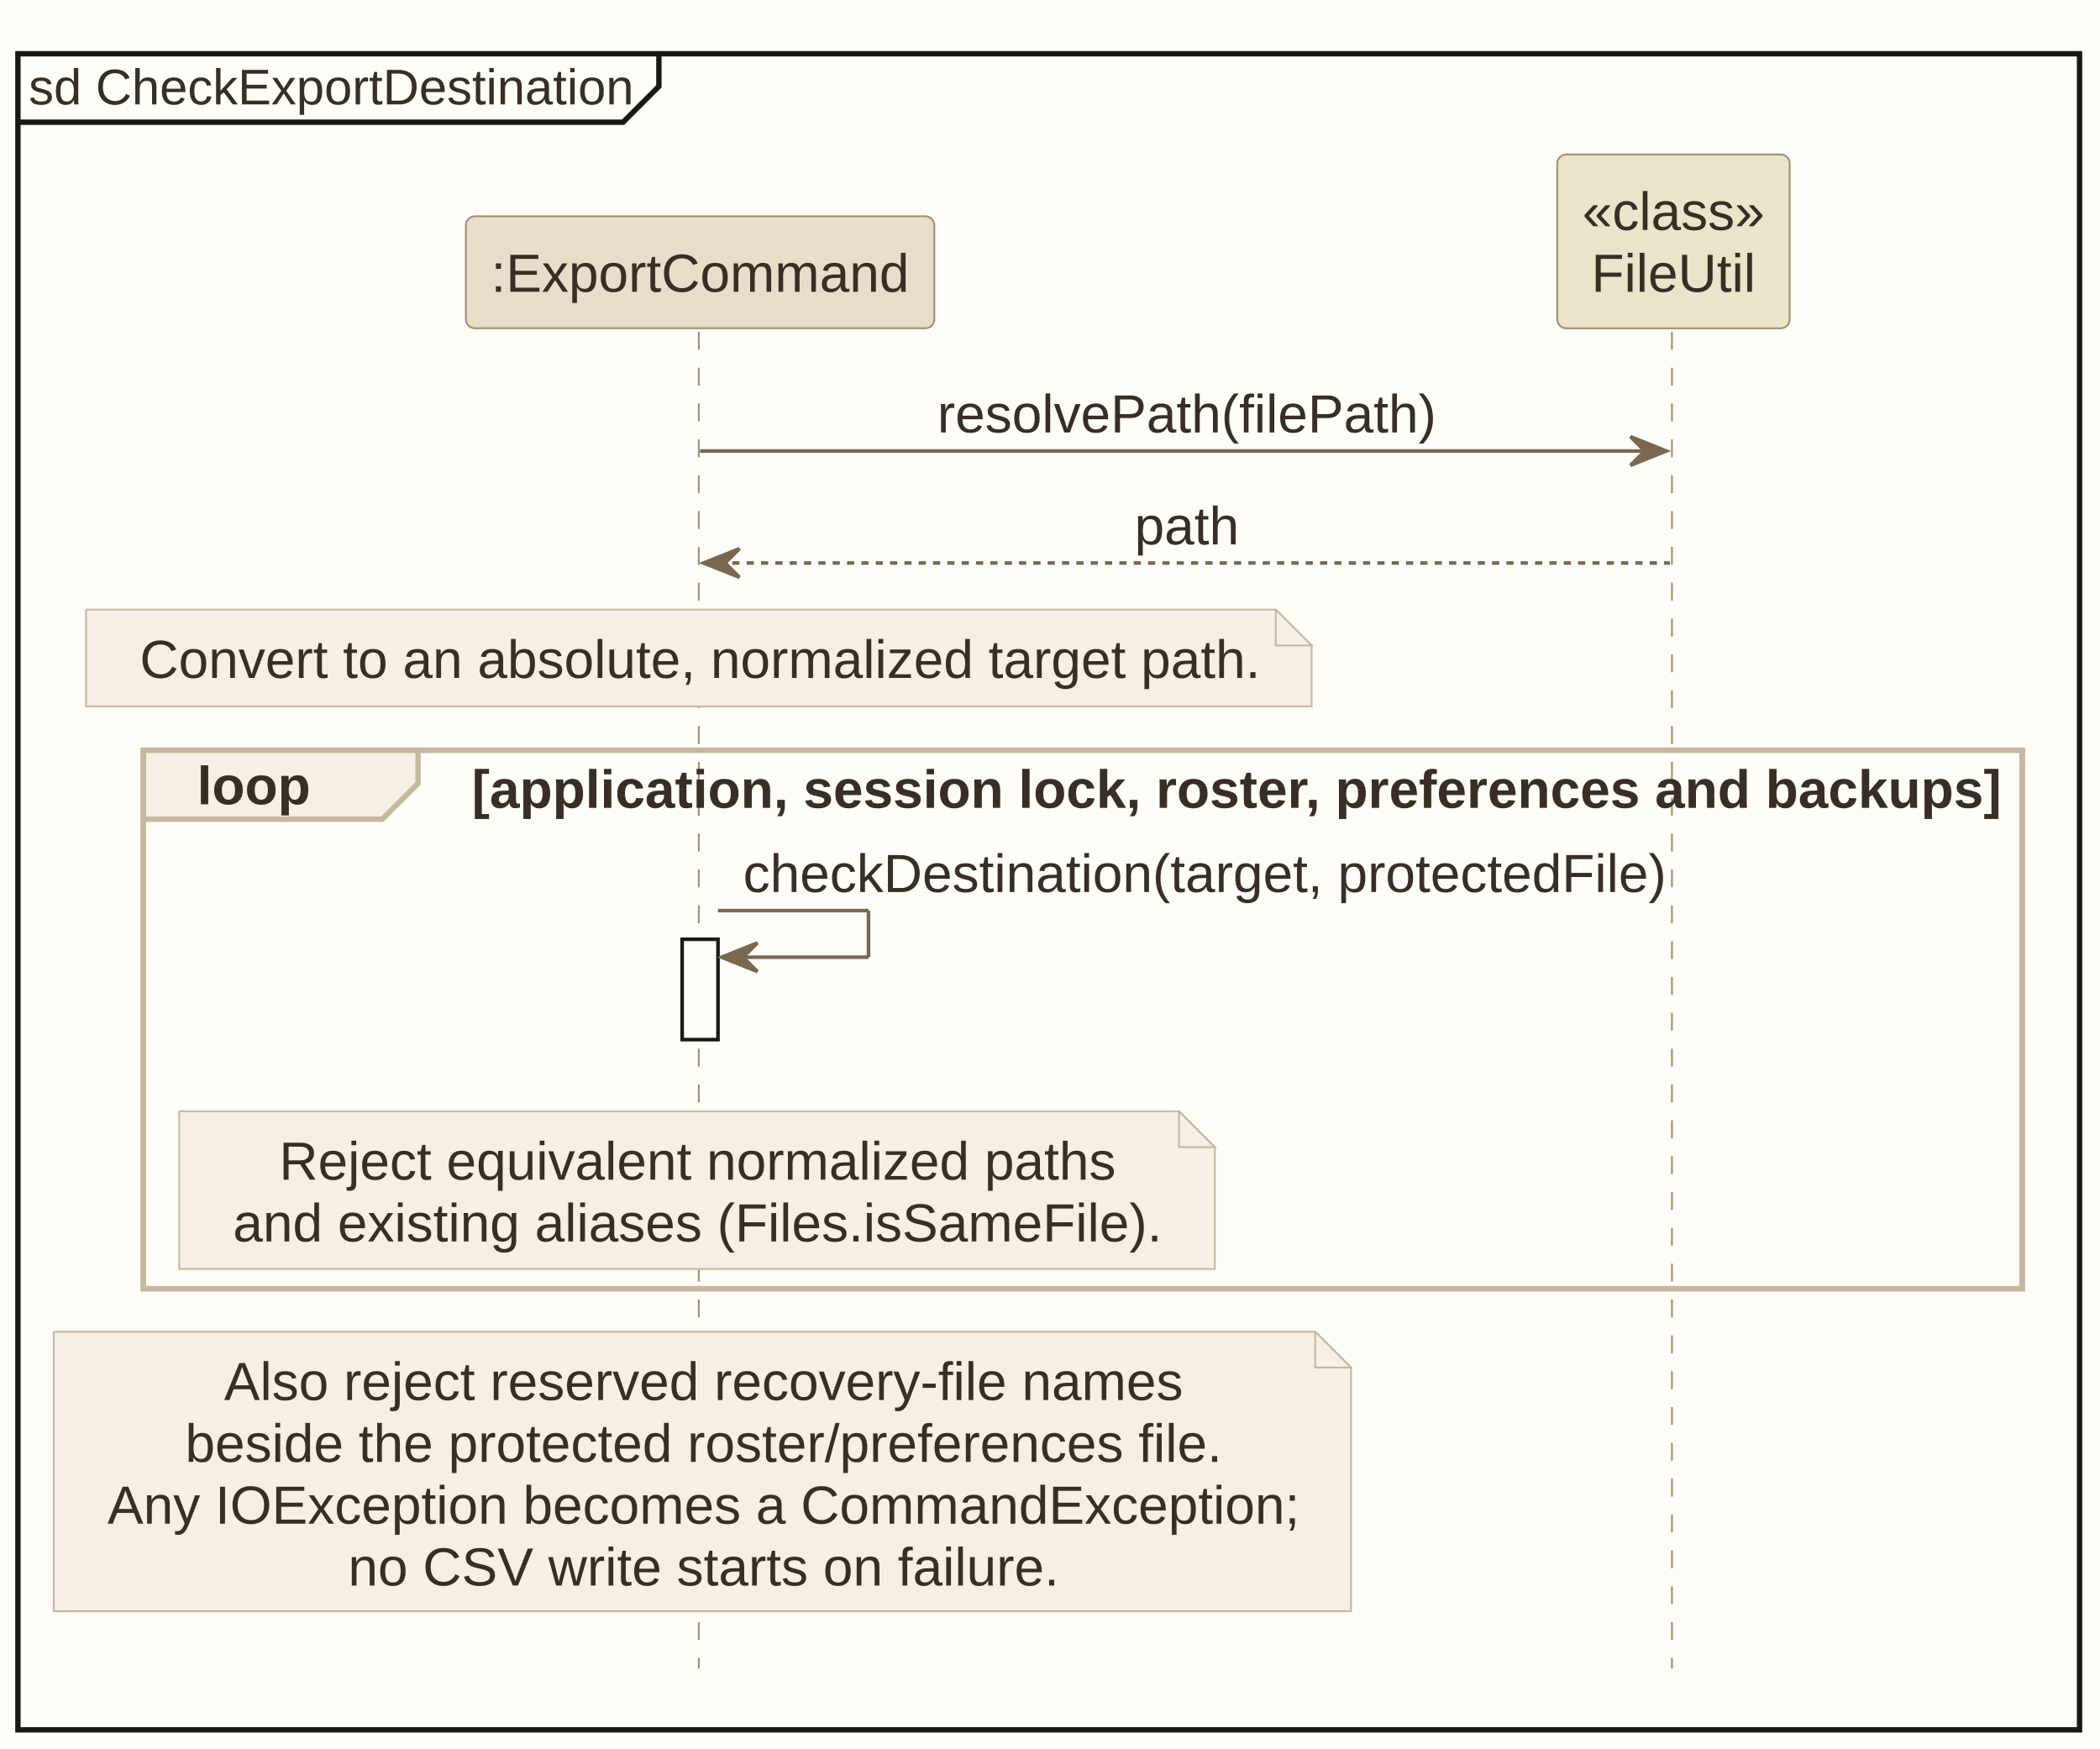
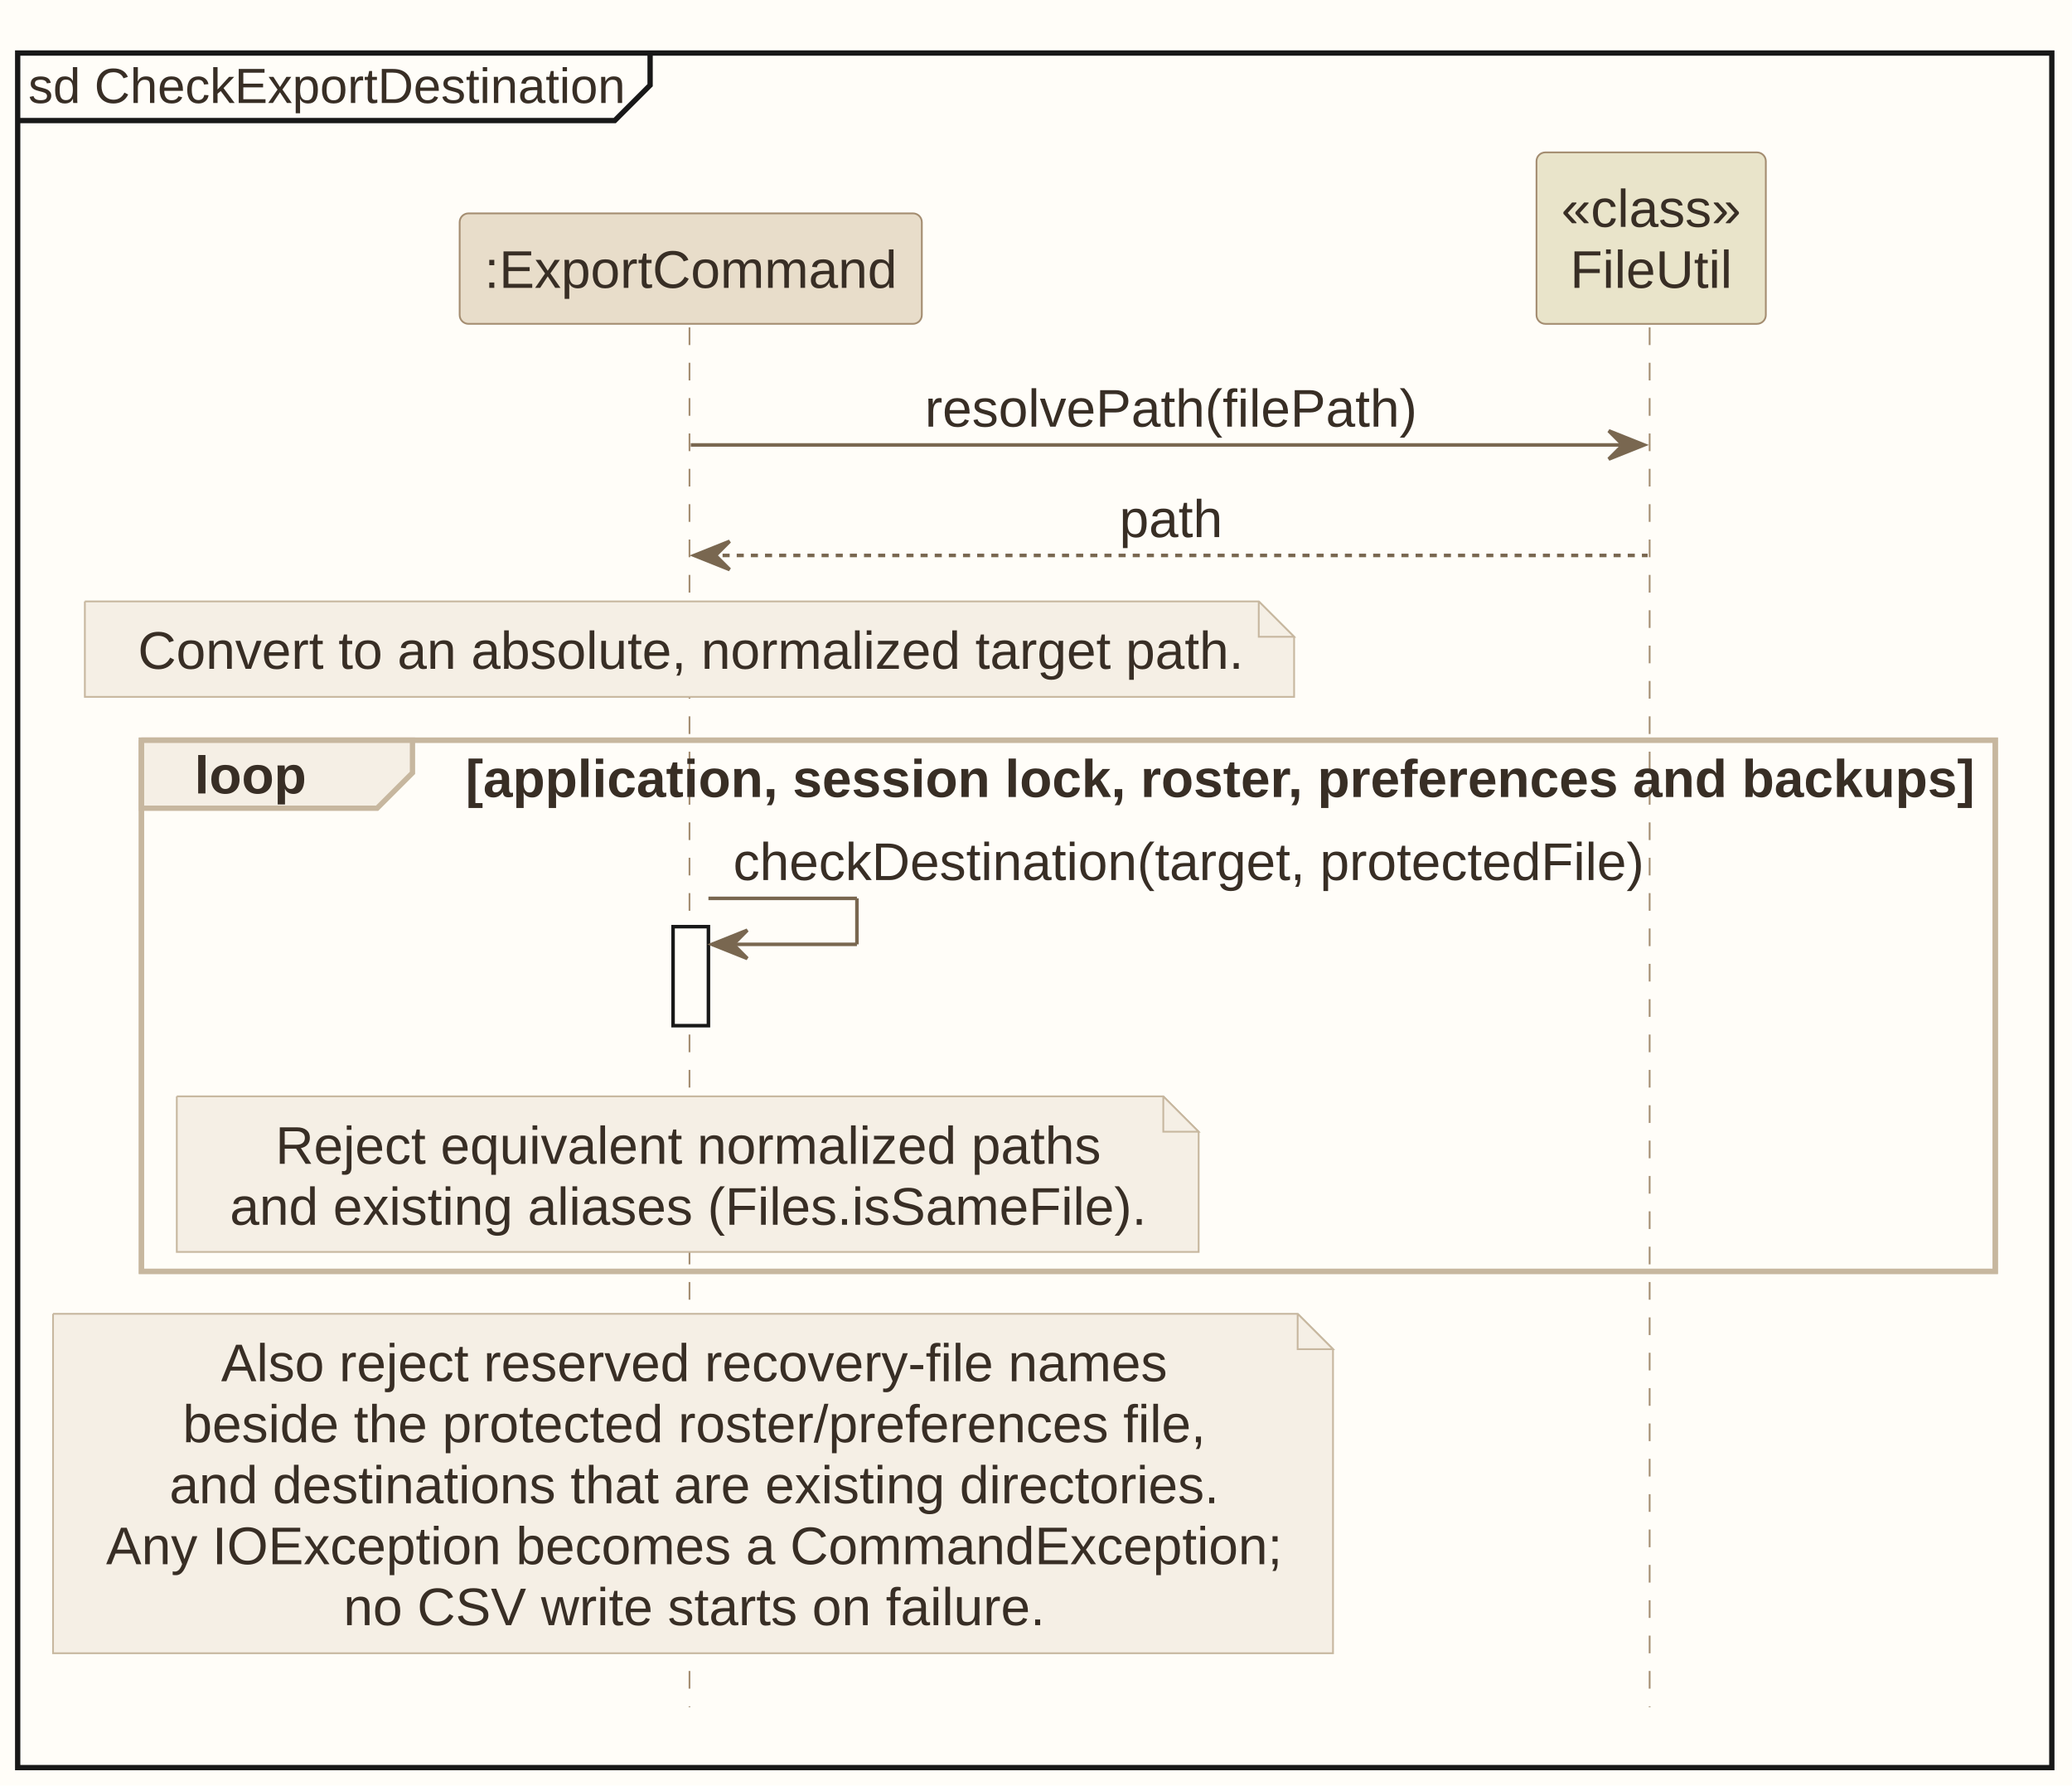
- <svg xmlns="http://www.w3.org/2000/svg" contentStyleType="text/css" data-diagram-type="SEQUENCE" height="488px" preserveAspectRatio="none" style="width:586px;height:488px;background:#FFFDF8;" version="1.1" viewBox="0 0 586 488" width="586px" zoomAndPan="magnify">
+ <svg xmlns="http://www.w3.org/2000/svg" contentStyleType="text/css" data-diagram-type="SEQUENCE" height="505px" preserveAspectRatio="none" style="width:586px;height:505px;background:#FFFDF8;" version="1.1" viewBox="0 0 586 505" width="586px" zoomAndPan="magnify">
  <defs />
  <g>
-     <rect fill="#FFFDF8" height="488" style="stroke:none;stroke-width:1;" width="586" x="0" y="0" />
-     <rect fill="#FFFDF8" height="467.677" style="stroke:#181818;stroke-width:1.5;" width="575.294" x="5" y="15" />
+     <rect fill="#FFFDF8" height="505" style="stroke:none;stroke-width:1;" width="586" x="0" y="0" />
+     <rect fill="#FFFDF8" height="484.925" style="stroke:#181818;stroke-width:1.5;" width="575.294" x="5" y="15" />
    <path d="M183.861,15 L183.861,24.099 L173.861,34.099 L5,34.099" fill="none" style="stroke:#181818;stroke-width:1.5;" />
    <text fill="#382E25" font-family="Arial" font-size="14" lengthAdjust="spacing" textLength="168.861" x="8" y="29.132">sd CheckExportDestination</text>
    <g>
      <rect fill="#FFFDF8" height="28" style="stroke:#181818;stroke-width:1;" width="10" x="190.356" y="262.087" />
    </g>
    <rect fill="#FFFDF8" height="150.243" style="stroke:#C7B79F;stroke-width:1.5;" width="524.294" x="40" y="209.341" />
    <g class="participant-lifeline" data-entity-uid="part1" data-qualified-name="Command" id="part1-lifeline">
      <g>
-         <rect fill="#000000" fill-opacity="0" height="372.982" width="8" x="191.356" y="92.596" />
-         <line style="stroke:#A48D71;stroke-width:0.5;stroke-dasharray:5,5;" x1="195" x2="195" y1="92.596" y2="465.578" />
+         <rect fill="#000000" fill-opacity="0" height="390.231" width="8" x="191.356" y="92.596" />
+         <line style="stroke:#A48D71;stroke-width:0.5;stroke-dasharray:5,5;" x1="195" x2="195" y1="92.596" y2="482.827" />
      </g>
    </g>
    <g class="participant-lifeline" data-entity-uid="part2" data-qualified-name="FileUtil" id="part2-lifeline">
      <g>
-         <rect fill="#000000" fill-opacity="0" height="372.982" width="8" x="462.978" y="92.596" />
-         <line style="stroke:#A48D71;stroke-width:0.5;stroke-dasharray:5,5;" x1="466.548" x2="466.548" y1="92.596" y2="465.578" />
+         <rect fill="#000000" fill-opacity="0" height="390.231" width="8" x="462.978" y="92.596" />
+         <line style="stroke:#A48D71;stroke-width:0.5;stroke-dasharray:5,5;" x1="466.548" x2="466.548" y1="92.596" y2="482.827" />
      </g>
    </g>
    <g class="participant participant-head" data-entity-uid="part1" data-qualified-name="Command" id="part1-head">
      <rect fill="#E8DDCA" height="31.248" rx="2.5" ry="2.5" style="stroke:#A48D71;stroke-width:0.5;" width="130.711" x="130" y="60.347" />
      <text fill="#382E25" font-family="Arial" font-size="15" lengthAdjust="spacing" textLength="116.711" x="137" y="81.417">:ExportCommand</text>
    </g>
    <g class="participant participant-head" data-entity-uid="part2" data-qualified-name="FileUtil" id="part2-head">
      <rect fill="#E9E4CA" height="48.497" rx="2.5" ry="2.5" style="stroke:#A48D71;stroke-width:0.5;" width="64.859" x="434.548" y="43.099" />
      <text fill="#382E25" font-family="Arial" font-size="15" lengthAdjust="spacing" textLength="50.859" x="441.548" y="64.168">«class»</text>
      <text fill="#382E25" font-family="Arial" font-size="15" lengthAdjust="spacing" textLength="45.835" x="444.06" y="81.417">FileUtil</text>
    </g>
    <g>
      <rect fill="#FFFDF8" height="28" style="stroke:#181818;stroke-width:1;" width="10" x="190.356" y="262.087" />
    </g>
    <g class="message" data-entity-1="part1" data-entity-2="part2" id="msg1">
      <polygon fill="#796750" points="454.978,121.844,464.978,125.844,454.978,129.844,458.978,125.844" style="stroke:#796750;stroke-width:1;" />
      <line style="stroke:#796750;stroke-width:1;" x1="195.356" x2="460.978" y1="125.844" y2="125.844" />
      <text fill="#382E25" font-family="Arial" font-size="15" lengthAdjust="spacing" textLength="139.233" x="261.55" y="120.665">resolvePath(filePath)</text>
    </g>
    <g class="message" data-entity-1="part2" data-entity-2="part1" id="msg2">
      <polygon fill="#796750" points="206.356,153.093,196.356,157.093,206.356,161.093,202.356,157.093" style="stroke:#796750;stroke-width:1;" />
      <line style="stroke:#796750;stroke-width:1;stroke-dasharray:2,2;" x1="200.356" x2="465.978" y1="157.093" y2="157.093" />
      <text fill="#382E25" font-family="Arial" font-size="15" lengthAdjust="spacing" textLength="29.194" x="316.57" y="151.914">path</text>
    </g>
    <path d="M24,170.093 L24,197.093 L366,197.093 L366,180.093 L356,170.093 L24,170.093" fill="#F5EFE5" style="stroke:#C7B79F;stroke-width:0.5;" />
    <path d="M356,170.093 L356,180.093 L366,180.093 L356,170.093" fill="#F5EFE5" style="stroke:#C7B79F;stroke-width:0.5;" />
    <text fill="#382E25" font-family="Arial" font-size="15" lengthAdjust="spacing" textLength="312.685" x="39" y="189.163">Convert to an absolute, normalized target path.</text>
    <path d="M40,209.341 L116.655,209.341 L116.655,218.59 L106.655,228.59 L40,228.59 L40,209.341" fill="#F5EFE5" style="stroke:#C7B79F;stroke-width:1.5;" />
    <rect fill="none" height="150.243" style="stroke:#C7B79F;stroke-width:1.5;" width="524.294" x="40" y="209.341" />
    <text fill="#382E25" font-family="Arial" font-size="15" font-weight="bold" lengthAdjust="spacing" textLength="31.655" x="55" y="224.411">loop</text>
    <text fill="#382E25" font-family="Arial" font-size="15" font-weight="bold" lengthAdjust="spacing" textLength="427.639" x="131.655" y="225.411">[application, session lock, roster, preferences and backups]</text>
    <g class="message" data-entity-1="part1" data-entity-2="part1" id="msg3">
      <line style="stroke:#796750;stroke-width:1;" x1="200.356" x2="242.356" y1="254.087" y2="254.087" />
      <line style="stroke:#796750;stroke-width:1;" x1="242.356" x2="242.356" y1="254.087" y2="267.087" />
      <line style="stroke:#796750;stroke-width:1;" x1="201.356" x2="242.356" y1="267.087" y2="267.087" />
      <polygon fill="#796750" points="211.356,263.087,201.356,267.087,211.356,271.087,207.356,267.087" style="stroke:#796750;stroke-width:1;" />
      <text fill="#382E25" font-family="Arial" font-size="15" lengthAdjust="spacing" textLength="257.622" x="207.356" y="248.908">checkDestination(target, protectedFile)</text>
    </g>
    <path d="M50,310.087 L50,354.087 L339,354.087 L339,320.087 L329,310.087 L50,310.087" fill="#F5EFE5" style="stroke:#C7B79F;stroke-width:0.5;" />
    <path d="M329,310.087 L329,320.087 L339,320.087 L329,310.087" fill="#F5EFE5" style="stroke:#C7B79F;stroke-width:0.5;" />
    <text fill="#382E25" font-family="Arial" font-size="15" lengthAdjust="spacing" textLength="233.467" x="77.898" y="329.157">Reject equivalent normalized paths</text>
    <text fill="#382E25" font-family="Arial" font-size="15" lengthAdjust="spacing" textLength="259.263" x="65" y="346.405">and existing aliases (Files.isSameFile).</text>
-     <path d="M15,371.584 L15,449.584 L377,449.584 L377,381.584 L367,371.584 L15,371.584" fill="#F5EFE5" style="stroke:#C7B79F;stroke-width:0.5;" />
+     <path d="M15,371.584 L15,467.584 L377,467.584 L377,381.584 L367,371.584 L15,371.584" fill="#F5EFE5" style="stroke:#C7B79F;stroke-width:0.5;" />
    <path d="M367,371.584 L367,381.584 L377,381.584 L367,371.584" fill="#F5EFE5" style="stroke:#C7B79F;stroke-width:0.5;" />
    <text fill="#382E25" font-family="Arial" font-size="15" lengthAdjust="spacing" textLength="267.598" x="62.534" y="390.654">Also reject reserved recovery-file names</text>
-     <text fill="#382E25" font-family="Arial" font-size="15" lengthAdjust="spacing" textLength="289.329" x="51.669" y="407.902">beside the protected roster/preferences file.</text>
-     <text fill="#382E25" font-family="Arial" font-size="15" lengthAdjust="spacing" textLength="332.666" x="30" y="425.151">Any IOException becomes a CommandException;</text>
-     <text fill="#382E25" font-family="Arial" font-size="15" lengthAdjust="spacing" textLength="198.413" x="97.126" y="442.399">no CSV write starts on failure.</text>
+     <text fill="#382E25" font-family="Arial" font-size="15" lengthAdjust="spacing" textLength="289.329" x="51.669" y="407.902">beside the protected roster/preferences file,</text>
+     <text fill="#382E25" font-family="Arial" font-size="15" lengthAdjust="spacing" textLength="296.836" x="47.915" y="425.151">and destinations that are existing directories.</text>
+     <text fill="#382E25" font-family="Arial" font-size="15" lengthAdjust="spacing" textLength="332.666" x="30" y="442.399">Any IOException becomes a CommandException;</text>
+     <text fill="#382E25" font-family="Arial" font-size="15" lengthAdjust="spacing" textLength="198.413" x="97.126" y="459.648">no CSV write starts on failure.</text>
  </g>
</svg>
